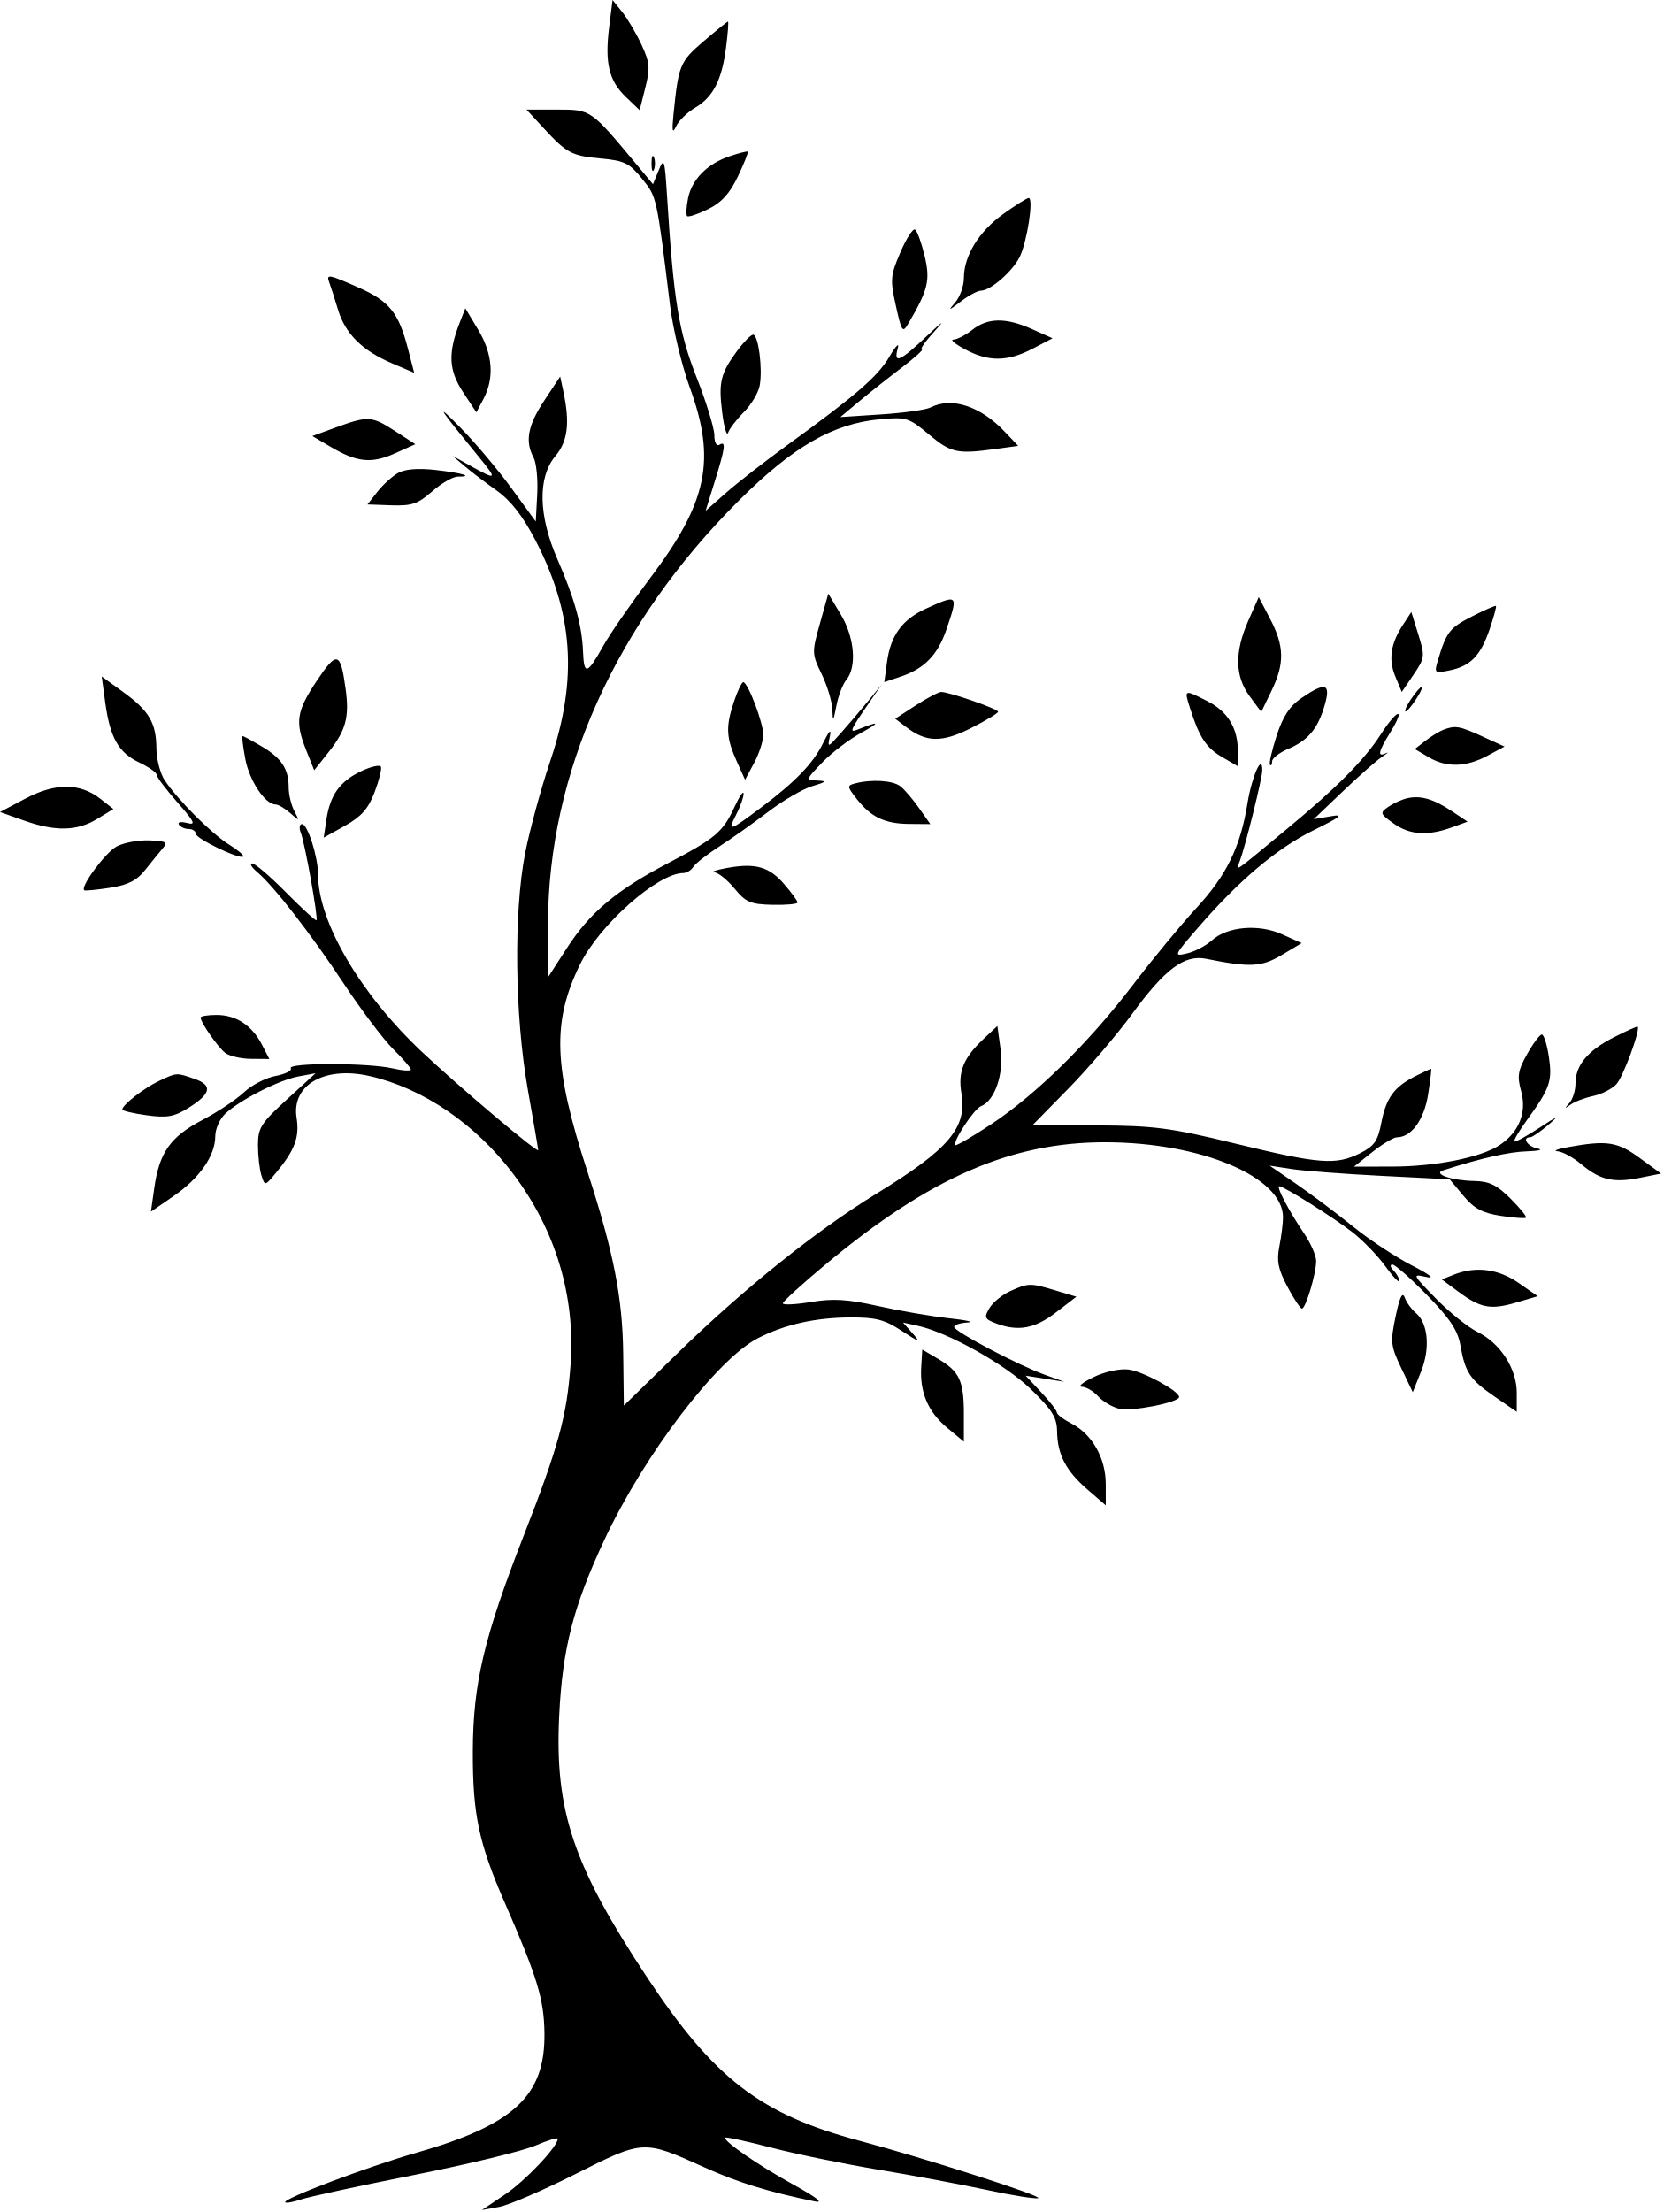
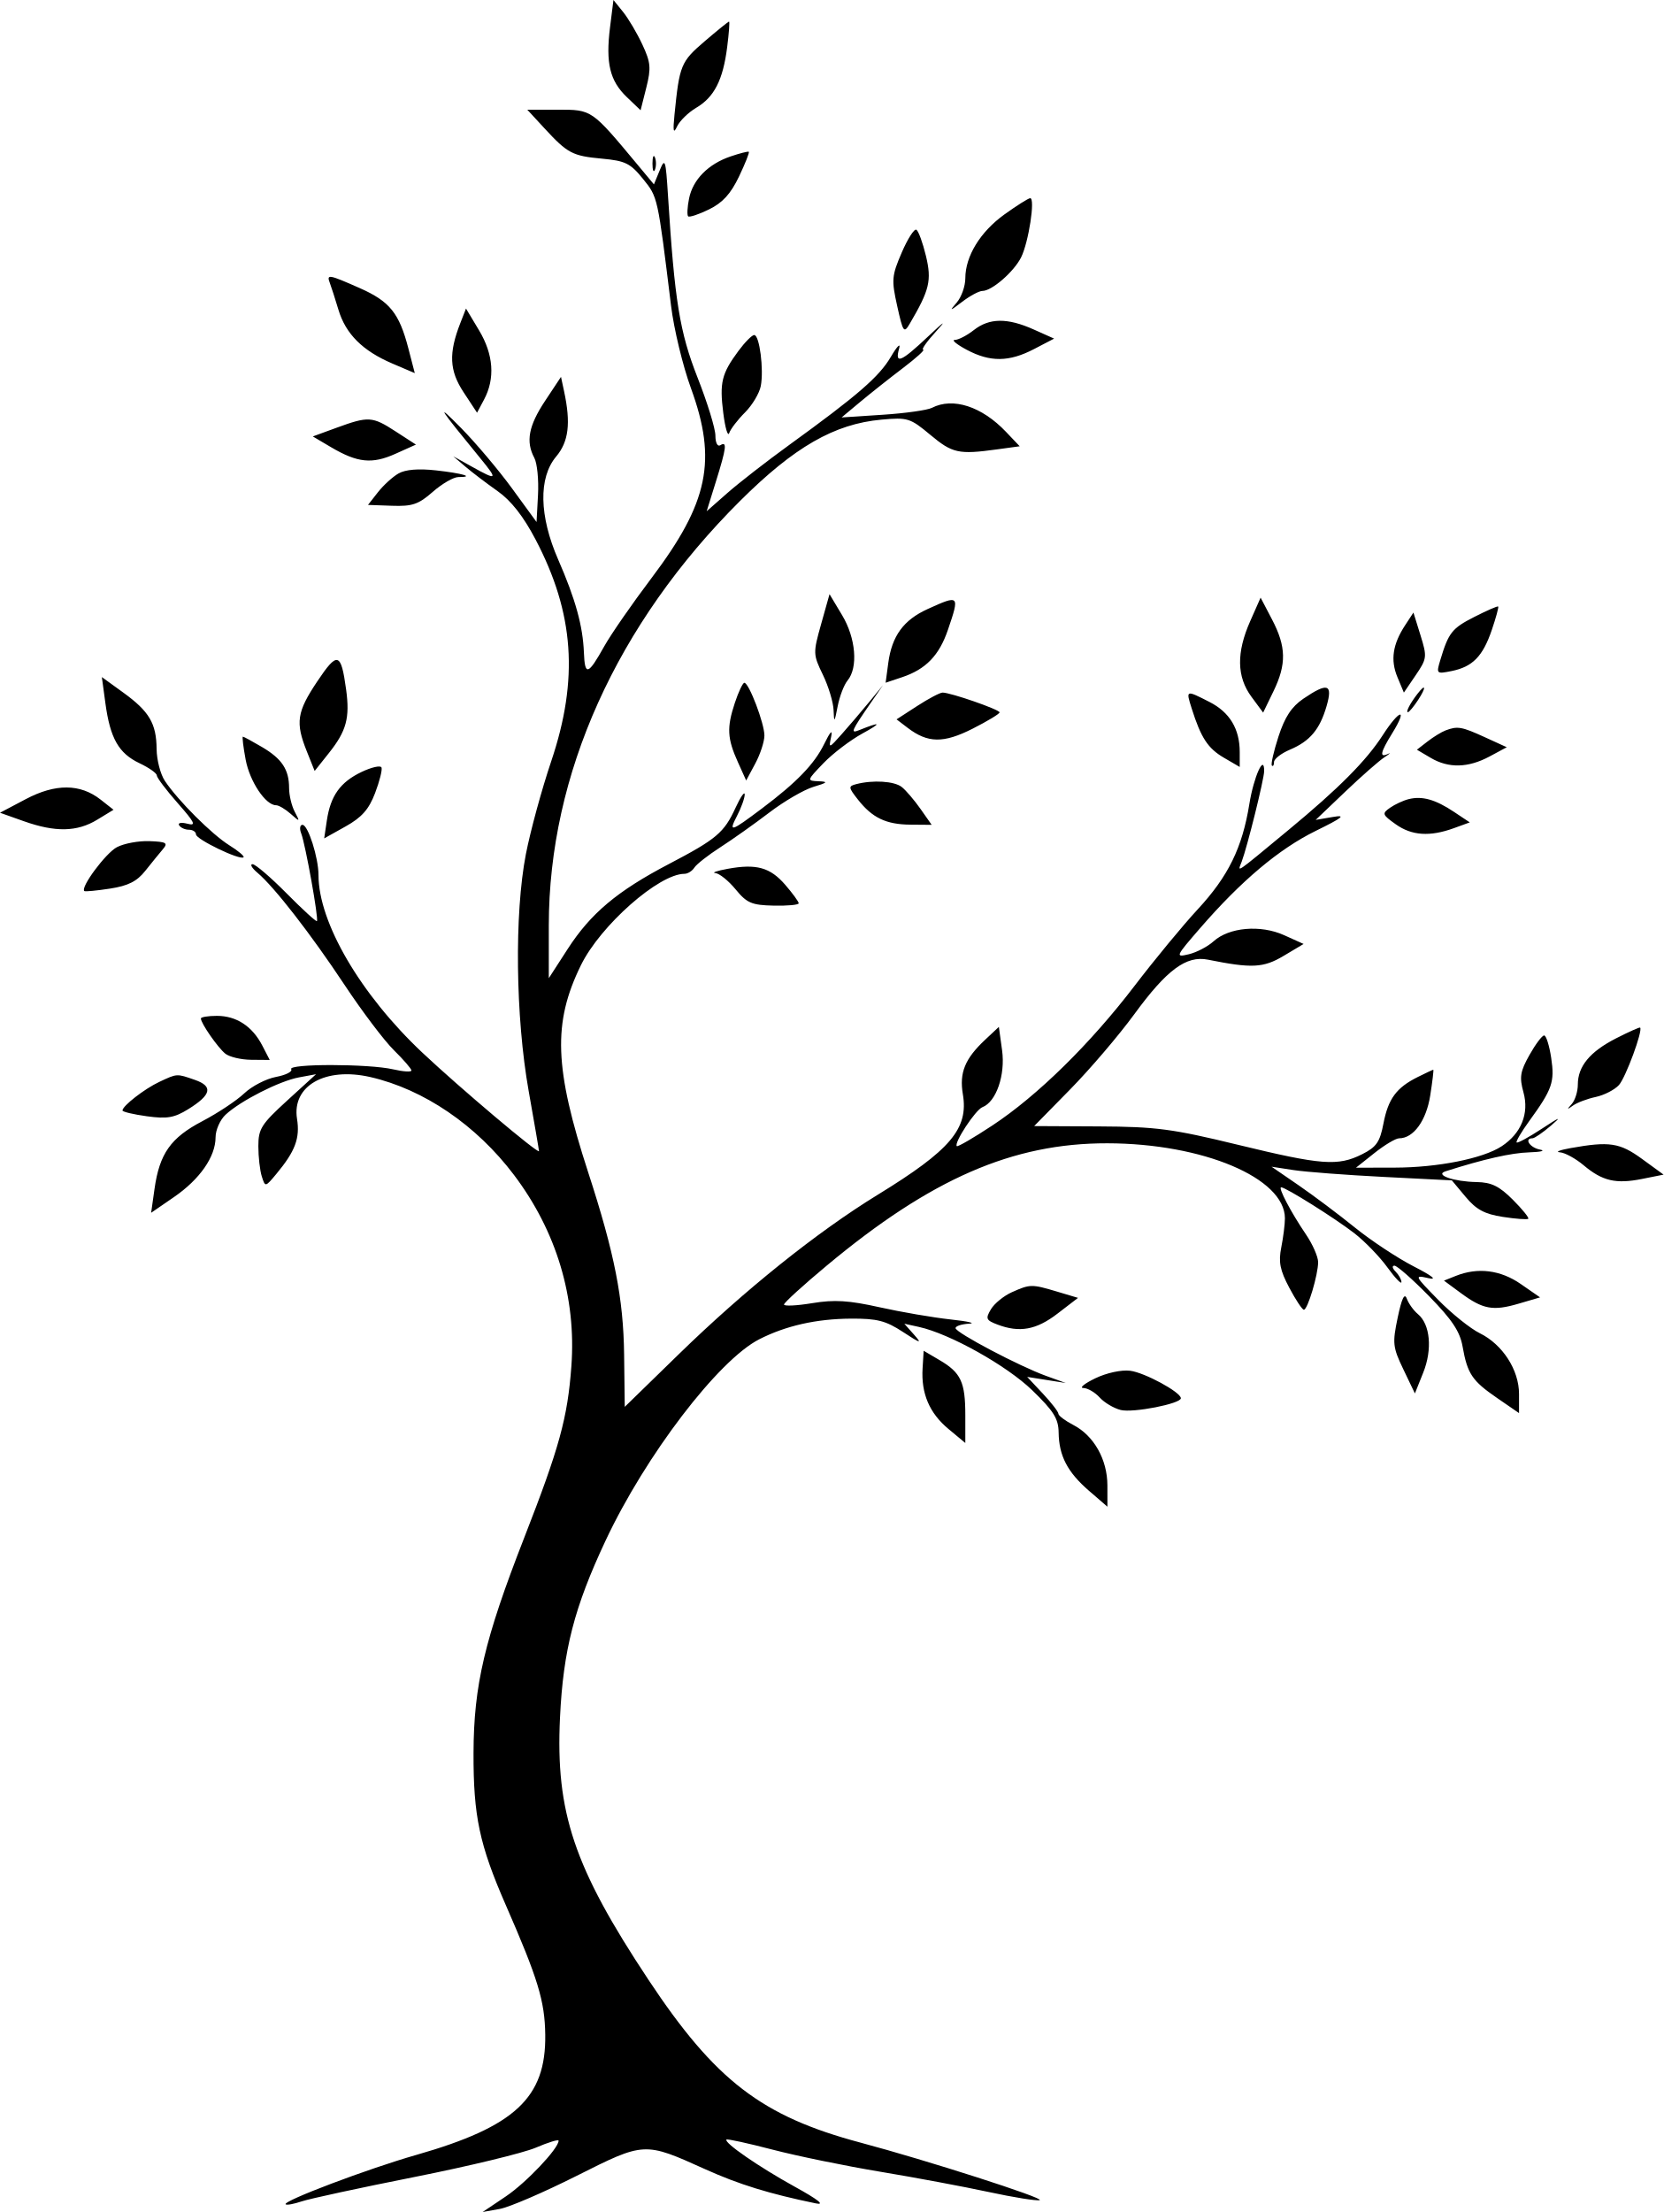
<svg xmlns="http://www.w3.org/2000/svg" width="340" height="452" viewBox="0 0 340 452" fill="none">
-   <path fill-rule="evenodd" clip-rule="evenodd" d="M124.49 5.594C123.58 12.876 124.452 16.5 127.911 19.814L130.729 22.513L131.889 17.907C132.9 13.891 132.798 12.764 131.092 9.098C130.016 6.786 128.248 3.794 127.163 2.447L125.189 0L124.49 5.594ZM143.783 8.448C138.948 12.592 138.658 13.299 137.649 23.395C137.305 26.836 137.429 27.405 138.175 25.815C138.711 24.671 140.467 22.957 142.078 22.006C145.756 19.833 147.539 16.344 148.394 9.645C148.763 6.757 148.937 4.398 148.78 4.401C148.624 4.405 146.375 6.226 143.783 8.448ZM111.05 26.131C115.853 31.337 116.783 31.829 122.894 32.395C127.618 32.833 128.658 33.348 131.219 36.522C134.254 40.282 134.194 40.01 136.949 62.458C137.526 67.168 139.348 74.718 140.998 79.237C146.385 93.998 144.6 102.592 132.941 118.037C129.011 123.242 124.68 129.497 123.316 131.938C120.005 137.862 119.35 138.063 119.16 133.217C118.947 127.783 117.434 122.313 113.905 114.227C110.025 105.334 109.873 97.519 113.496 93.213C116.053 90.173 116.513 86.415 115.122 79.919L114.485 76.942L111.24 81.84C107.867 86.933 107.26 90.152 109.045 93.487C109.622 94.565 109.96 97.95 109.795 101.01L109.496 106.573L104.511 99.734C101.77 95.973 97.089 90.42 94.109 87.395C88.697 81.902 89.471 83.116 98.093 93.645C101.648 97.986 101.467 98.151 96.303 95.274L92.496 93.154L94.996 95.283C96.371 96.455 99.321 98.698 101.551 100.269C104.295 102.202 106.792 105.381 109.273 110.102C117.184 125.158 118.14 138.636 112.486 155.426C110.555 161.159 108.231 169.685 107.32 174.372C104.953 186.563 105.201 207.617 107.89 222.744C109.048 229.262 109.996 234.779 109.996 235.006C109.996 235.748 93.783 222.056 86.183 214.895C73.575 203.018 64.996 188.343 64.996 178.656C64.996 175.092 62.865 168.395 61.731 168.395C61.209 168.395 61.09 169.182 61.467 170.145C62.327 172.341 65.07 187.655 64.674 188.05C64.513 188.211 61.721 185.654 58.47 182.369C55.219 179.083 52.095 176.41 51.527 176.428C50.96 176.447 51.415 177.234 52.538 178.178C55.953 181.05 63.419 190.664 70.296 201.047C73.884 206.464 78.42 212.47 80.376 214.395C82.332 216.32 83.947 218.185 83.964 218.54C83.982 218.894 82.309 218.793 80.246 218.314C75.297 217.164 58.722 217.142 59.428 218.285C59.731 218.775 58.33 219.485 56.315 219.863C54.3 220.241 51.384 221.753 49.835 223.223C48.286 224.692 44.443 227.245 41.295 228.895C34.826 232.286 32.551 235.513 31.529 242.746L30.843 247.596L35.495 244.396C40.783 240.758 43.987 236.153 43.992 232.184C43.994 230.693 44.915 228.616 46.039 227.569C49.079 224.737 57.014 220.699 60.996 219.958L64.496 219.306L58.61 224.682C53.328 229.506 52.723 230.464 52.723 234.009C52.723 236.182 53.04 238.957 53.426 240.175C54.128 242.385 54.135 242.384 56.414 239.643C60.247 235.034 61.247 232.364 60.616 228.423C59.538 221.68 66.382 217.777 75.579 219.888C86.491 222.393 97.21 229.699 104.882 239.861C113.565 251.36 117.63 264.897 116.605 278.895C115.833 289.449 114.164 295.525 106.975 313.948C98.885 334.684 96.672 344.084 96.634 357.895C96.598 370.756 97.84 376.613 103.204 388.895C109.8 403.996 111.176 408.515 111.272 415.395C111.452 428.27 105.103 434.186 84.917 439.952C75.083 442.761 57.629 449.361 58.29 450.022C58.5 450.232 59.982 449.962 61.584 449.421C63.186 448.88 73.541 446.641 84.595 444.445C95.65 442.25 106.788 439.556 109.345 438.46C111.903 437.363 113.996 436.723 113.996 437.037C113.996 438.632 107.382 445.619 103.226 448.414L98.496 451.594L101.996 450.967C103.921 450.622 110.968 447.588 117.655 444.224C131.545 437.238 131.475 437.242 143.938 442.869C150.789 445.962 156.962 447.869 166.496 449.837C168.452 450.24 166.945 449.05 162.168 446.417C154.9 442.411 147.653 437.404 148.254 436.804C148.426 436.632 152.664 437.558 157.671 438.863C162.679 440.168 172.563 442.197 179.636 443.372C186.709 444.548 196.682 446.414 201.798 447.518C206.915 448.623 211.583 449.366 212.172 449.17C213.296 448.795 189.145 441.041 175.601 437.428C155.445 432.051 145.96 424.76 132.312 404.154C117.126 381.224 113.357 370.035 114.283 350.638C114.939 336.875 117.19 328.142 123.598 314.495C131.754 297.124 146.586 277.685 154.935 273.426C160.375 270.651 166.604 269.248 173.664 269.207C178.998 269.176 180.757 269.628 184.277 271.933C187.914 274.315 188.224 274.389 186.523 272.47L184.55 270.245L187.523 270.899C193.824 272.286 205.434 278.778 210.655 283.835C215.03 288.073 216.004 289.631 216.041 292.452C216.103 297.212 217.849 300.563 222.246 304.362L225.996 307.602L225.992 303.249C225.988 297.975 223.231 293.085 219.04 290.918C217.366 290.052 215.994 289.018 215.991 288.619C215.989 288.221 214.554 286.367 212.804 284.499L209.621 281.102L213.558 281.725L217.496 282.347L213.496 280.903C208.007 278.921 195.015 272.065 195.004 271.145C195 270.732 196.234 270.324 197.746 270.238C199.258 270.151 197.571 269.762 193.996 269.374C190.421 268.985 183.896 267.865 179.496 266.884C173.188 265.478 170.28 265.302 165.746 266.05C162.584 266.572 159.996 266.695 159.996 266.325C159.996 265.954 163.934 262.368 168.746 258.357C189.999 240.642 206.653 233.38 225.956 233.41C245.5 233.44 262.212 240.5 262.22 248.73C262.222 249.921 261.887 252.588 261.477 254.657C260.881 257.658 261.212 259.326 263.112 262.907C264.421 265.375 265.76 267.395 266.086 267.395C266.858 267.395 268.996 260.248 268.996 257.669C268.996 256.572 267.876 254.024 266.507 252.007C263.451 247.504 260.766 242.395 261.455 242.395C262.379 242.395 272.417 248.698 276.374 251.762C278.507 253.414 281.545 256.55 283.124 258.731C284.704 260.911 285.996 262.268 285.996 261.745C285.996 261.223 285.456 260.255 284.796 259.595C284.136 258.935 284.036 258.395 284.575 258.395C285.113 258.395 288.302 261.208 291.662 264.645C296.325 269.416 297.936 271.837 298.472 274.877C299.457 280.469 300.413 281.898 305.511 285.405L309.996 288.491V284.591C309.996 279.673 306.633 274.466 301.981 272.181C300.062 271.238 296.243 268.171 293.494 265.364C288.626 260.394 288.574 260.279 291.496 260.941C293.404 261.374 292.312 260.5 288.496 258.54C285.196 256.845 279.796 253.274 276.496 250.604C273.196 247.934 268.021 244.049 264.996 241.97L259.496 238.191L263.996 238.882C266.471 239.261 274.749 239.889 282.392 240.277L296.287 240.981L299.09 244.339C301.27 246.95 302.96 247.861 306.695 248.438C309.335 248.845 311.669 249.018 311.879 248.82C312.09 248.623 310.673 246.872 308.729 244.928C305.956 242.155 304.368 241.38 301.346 241.325C296.68 241.24 292.7 239.864 294.996 239.13C302.794 236.639 308.381 235.373 312.084 235.259C314.511 235.184 315.484 234.928 314.246 234.689C312.201 234.295 310.965 232.402 312.746 232.39C313.159 232.387 314.846 231.23 316.496 229.819C318.806 227.843 318.388 227.981 314.676 230.421C312.025 232.163 309.699 233.431 309.508 233.24C309.317 233.049 310.466 231.094 312.061 228.894C316.791 222.373 317.3 220.909 316.56 215.973C316.182 213.455 315.534 211.395 315.119 211.395C314.704 211.395 313.358 213.186 312.128 215.375C310.229 218.752 310.044 219.908 310.9 223.009C312.093 227.332 310.446 231.399 306.437 234.026C302.624 236.524 293.409 238.362 284.608 238.379L276.721 238.395L280.496 235.395C282.572 233.745 284.834 232.395 285.523 232.395C288.454 232.395 291.071 228.79 291.876 223.645C292.328 220.758 292.609 218.395 292.5 218.395C292.392 218.395 290.957 219.067 289.311 219.888C284.962 222.057 283.295 224.326 282.323 229.395C281.603 233.151 280.885 234.184 277.978 235.643C273.039 238.123 269.708 237.87 252.626 233.714C239.251 230.46 235.962 230.025 224.272 229.964L211.047 229.895L218.404 222.395C222.45 218.27 228.33 211.376 231.47 207.075C238.097 197.996 242.091 195.031 246.496 195.919C255.47 197.728 257.823 197.611 261.949 195.151L266.033 192.716L262.049 190.919C257.233 188.747 250.816 189.31 247.648 192.182C246.464 193.255 244.192 194.442 242.598 194.82C239.8 195.484 239.88 195.301 244.906 189.499C253.297 179.814 261.008 173.32 268.496 169.637C274.065 166.897 274.781 166.315 271.996 166.791L268.496 167.389L274.518 161.642C277.829 158.481 281.429 155.316 282.518 154.608C283.606 153.9 283.934 153.589 283.246 153.917C281.458 154.77 281.694 153.62 284.11 149.71C287.41 144.371 285.629 144.735 282.173 150.107C278.841 155.288 273.206 160.959 262.996 169.408C251.706 178.751 252.55 178.179 253.406 175.895C254.554 172.832 257.963 159.082 257.981 157.445C258.02 153.772 255.854 158.586 254.955 164.172C253.521 173.074 250.66 178.911 244.433 185.636C241.403 188.91 235.608 195.932 231.556 201.241C222.515 213.089 211.753 223.665 202.55 229.747C198.73 232.271 195.449 234.181 195.26 233.992C194.621 233.353 199.074 226.579 200.49 226.036C203.301 224.957 205.194 219.471 204.499 214.417L203.843 209.647L201.045 212.271C196.923 216.136 195.752 218.994 196.493 223.379C197.684 230.426 193.994 234.789 179.136 243.908C166.739 251.516 151.988 263.344 138.496 276.496L127.496 287.219L127.366 276.557C127.227 265.102 125.412 255.881 120.051 239.395C113.103 218.026 112.777 208.843 118.548 197.058C122.522 188.942 134.465 178.395 139.682 178.395C140.35 178.395 141.256 177.828 141.696 177.135C142.136 176.442 144.521 174.572 146.996 172.979C149.471 171.386 153.971 168.195 156.996 165.888C160.021 163.581 164.071 161.222 165.996 160.646C168.901 159.777 169.08 159.582 167.05 159.497C164.626 159.396 164.635 159.362 168.05 155.807C169.945 153.833 173.521 151.108 175.996 149.751C180.066 147.519 179.816 147.26 175.332 149.065C173.476 149.812 173.698 149.294 177.77 143.395L180.185 139.895L177.341 143.361C175.776 145.267 173.28 148.192 171.794 149.861C169.138 152.844 169.101 152.853 169.618 150.395C169.949 148.818 169.423 149.371 168.192 151.895C166.197 155.983 162.593 159.718 155.496 165.053C149.072 169.881 148.625 170.013 150.413 166.555C151.284 164.872 151.986 162.909 151.974 162.195C151.962 161.48 151.126 162.695 150.115 164.895C147.768 170.006 146.237 171.299 136.496 176.4C125.972 181.911 120.559 186.456 115.858 193.73L111.996 199.705V188.957C111.996 158.098 125.83 127.373 151.028 102.269C162.088 91.251 170.269 86.543 179.874 85.672C185.234 85.186 185.749 85.347 189.855 88.777C194.361 92.541 195.624 92.819 203.407 91.752L208.097 91.109L205.296 88.163C200.359 82.968 194.464 81.057 190.18 83.262C189.254 83.739 184.728 84.375 180.123 84.676L171.749 85.223L175.538 82.059C177.622 80.319 181.547 77.208 184.262 75.145C186.976 73.082 188.838 71.395 188.4 71.395C187.962 71.395 189.151 69.708 191.043 67.645C193.27 65.216 192.711 65.568 189.455 68.645C183.864 73.927 182.559 74.474 183.491 71.145C183.838 69.908 183.08 70.668 181.809 72.836C179.413 76.918 175.083 80.674 160.991 90.889C156.444 94.186 150.808 98.569 148.468 100.629L144.212 104.375L146.104 98.296C148.252 91.394 148.418 90.016 146.996 90.895C146.428 91.246 145.996 90.398 145.996 88.932C145.996 87.513 144.363 82.199 142.368 77.123C138.704 67.803 137.675 61.476 136.318 39.895C135.857 32.561 135.717 32.134 134.633 34.769L133.451 37.642L129.974 33.464C120.727 22.353 120.788 22.395 113.9 22.395H107.604L111.05 26.131ZM149.087 31.938C144.522 33.492 141.391 36.671 140.618 40.536C140.268 42.284 140.185 43.917 140.432 44.164C140.679 44.412 142.595 43.777 144.689 42.755C147.465 41.399 149.123 39.581 150.812 36.044C152.086 33.377 152.986 31.1 152.812 30.986C152.638 30.871 150.962 31.3 149.087 31.938ZM133.154 33.395C133.154 34.77 133.381 35.333 133.658 34.645C133.936 33.958 133.936 32.833 133.658 32.145C133.381 31.458 133.154 32.02 133.154 33.395ZM204.996 43.765C200.051 47.323 197 52.302 196.998 56.816C196.997 58.423 196.209 60.65 195.246 61.766C193.674 63.589 193.789 63.572 196.381 61.595C197.968 60.385 199.819 59.395 200.496 59.395C202.409 59.395 206.892 55.504 208.375 52.557C209.919 49.491 211.316 40.362 210.227 40.461C209.825 40.498 207.471 41.985 204.996 43.765ZM184.022 51.557C181.977 56.31 181.908 57.123 183.096 62.476C184.29 67.861 184.467 68.11 185.661 66.078C189.702 59.196 190.164 57.264 188.964 52.261C188.321 49.581 187.443 47.171 187.013 46.905C186.583 46.64 185.237 48.733 184.022 51.557ZM67.318 57.791C67.612 58.559 68.4 61.011 69.068 63.241C70.548 68.179 74.006 71.63 80.071 74.22L84.646 76.174L83.339 71.137C81.465 63.911 79.539 61.525 73.384 58.803C67.044 55.999 66.602 55.926 67.318 57.791ZM93.946 65.944C91.531 72.126 91.695 75.653 94.604 80.077L97.354 84.258L98.782 81.577C101.072 77.274 100.719 72.376 97.765 67.444L95.099 62.993L93.946 65.944ZM198.723 67.395C197.325 68.495 195.583 69.395 194.853 69.395C194.123 69.395 195.205 70.295 197.257 71.395C202.047 73.962 205.917 73.925 211.026 71.262L215.118 69.129L210.948 67.262C205.578 64.858 201.898 64.898 198.723 67.395ZM150.695 71.645C147.257 76.295 146.815 78.11 147.606 84.348C147.992 87.399 148.537 89.224 148.816 88.405C149.095 87.585 150.543 85.694 152.034 84.204C153.524 82.713 154.975 80.286 155.257 78.81C155.905 75.422 154.999 68.395 153.915 68.395C153.466 68.395 152.016 69.858 150.695 71.645ZM68.665 87.335L63.834 89.102L67.566 91.304C72.955 94.483 75.929 94.789 80.688 92.651L84.881 90.767L80.738 88.081C75.971 84.99 75.208 84.943 68.665 87.335ZM81.33 96.658C80.139 97.338 78.249 99.062 77.131 100.488L75.098 103.081L79.993 103.255C84.147 103.402 85.41 102.971 88.324 100.411C90.214 98.752 92.563 97.395 93.545 97.395C96.972 97.395 94.452 96.641 88.996 96.033C85.402 95.633 82.745 95.85 81.33 96.658ZM167.575 127.399C165.909 133.335 165.919 133.604 167.931 137.76C169.067 140.106 170.048 143.347 170.111 144.961C170.216 147.641 170.288 147.574 170.945 144.197C171.341 142.164 172.247 139.798 172.958 138.94C175.157 136.292 174.66 130.277 171.858 125.6L169.285 121.305L167.575 127.399ZM189.324 124.333C184.392 126.572 182.016 129.824 181.275 135.35L180.734 139.382L184.115 138.25C188.94 136.634 191.666 133.812 193.445 128.59C195.875 121.459 195.807 121.389 189.324 124.333ZM255.128 126.83C252.298 133.226 252.381 138.173 255.385 142.245L257.775 145.484L259.885 141.124C262.568 135.583 262.494 132.02 259.583 126.453L257.259 122.011L255.128 126.83ZM300.87 125.948C296.297 128.28 295.61 129.153 293.928 134.763C293.087 137.567 293.138 137.617 296.216 137.001C300.511 136.142 302.596 134.016 304.434 128.624C305.29 126.112 305.879 123.951 305.743 123.822C305.607 123.694 303.414 124.65 300.87 125.948ZM286.767 127.622C284.208 131.527 283.725 134.752 285.178 138.237L286.496 141.399L288.907 137.85C291.216 134.451 291.257 134.106 289.883 129.679L288.447 125.057L286.767 127.622ZM64.741 139.12C60.577 145.349 60.255 147.502 62.605 153.375L64.214 157.396L67.127 153.73C70.707 149.226 71.427 146.557 70.631 140.752C69.588 133.14 68.871 132.941 64.741 139.12ZM21.508 143.563C22.479 150.728 24.22 153.799 28.452 155.807C30.401 156.732 31.996 157.854 31.996 158.301C31.996 158.748 33.906 161.283 36.24 163.935C39.782 167.959 40.112 168.659 38.238 168.169C37.003 167.845 36.245 167.989 36.554 168.488C36.862 168.987 37.762 169.395 38.555 169.395C39.348 169.395 39.996 169.824 39.996 170.348C39.996 171.356 49.023 175.702 49.703 175.021C49.922 174.802 48.615 173.699 46.799 172.57C43.246 170.361 36.322 163.441 33.644 159.422C32.738 158.063 31.98 155.138 31.961 152.922C31.915 147.692 30.464 145.237 25.141 141.383L20.786 138.23L21.508 143.563ZM149.953 143.525C148.292 148.557 148.409 150.767 150.592 155.608L152.276 159.343L154.136 155.872C155.159 153.964 155.996 151.393 155.996 150.159C155.996 147.692 152.846 139.405 151.906 139.399C151.582 139.397 150.703 141.254 149.953 143.525ZM265.985 142.645C263.575 144.285 262.197 146.382 260.902 150.377C259.926 153.392 259.322 156.054 259.561 156.294C259.8 156.533 259.996 156.209 259.996 155.575C259.996 154.941 261.458 153.803 263.246 153.046C267.326 151.32 269.34 148.923 270.723 144.145C272.032 139.623 270.936 139.276 265.985 142.645ZM289.274 141.645C287.775 143.583 286.832 145.395 287.322 145.395C287.566 145.395 288.503 144.27 289.404 142.895C291.09 140.322 290.996 139.419 289.274 141.645ZM187.18 144.129L182.964 146.862L185.23 148.591C189.349 151.733 192.546 151.775 198.491 148.764C201.519 147.231 203.993 145.734 203.989 145.436C203.981 144.863 194 141.395 192.36 141.395C191.83 141.395 189.499 142.625 187.18 144.129ZM243.197 144.645C245.09 150.63 246.495 152.782 249.756 154.687L252.996 156.579V153.534C252.996 148.809 250.949 145.412 246.839 143.315C241.977 140.834 241.991 140.829 243.197 144.645ZM294.996 149.123C294.171 149.437 292.519 150.451 291.326 151.376L289.155 153.058L291.98 154.726C295.626 156.88 299.618 156.783 303.996 154.432L307.496 152.552L302.996 150.496C298.275 148.338 297.439 148.194 294.996 149.123ZM50.131 155.086C50.965 159.55 54.197 164.395 56.342 164.395C56.89 164.395 58.227 165.182 59.313 166.145C61.225 167.84 61.251 167.826 60.142 165.711C59.511 164.509 58.996 162.342 58.996 160.895C58.996 157.117 57.545 154.916 53.465 152.509C51.494 151.346 49.74 150.395 49.568 150.395C49.395 150.395 49.649 152.506 50.131 155.086ZM73.772 157.606C69.433 159.68 67.448 162.464 66.698 167.529L66.159 171.163L70.514 168.729C73.834 166.873 75.266 165.256 76.54 161.919C77.459 159.511 78.051 157.156 77.854 156.684C77.657 156.212 75.82 156.628 73.772 157.606ZM174.733 160.087C173.1 160.513 173.125 160.744 175.067 163.221C178.011 166.975 180.821 168.319 185.814 168.36L190.132 168.395L187.851 165.145C186.596 163.358 184.878 161.347 184.033 160.677C182.513 159.472 178.15 159.196 174.733 160.087ZM5.248 163.154L0 165.927L4.882 167.661C11.293 169.938 15.743 169.846 19.833 167.353L23.169 165.319L20.548 163.257C16.375 159.975 11.331 159.941 5.248 163.154ZM287.496 163.143C286.396 163.414 284.681 164.206 283.684 164.903C281.99 166.088 282.065 166.308 284.838 168.283C288.109 170.612 291.81 170.857 296.721 169.069L299.946 167.895L296.721 165.747C292.925 163.219 290.251 162.464 287.496 163.143ZM23.862 172.955C21.588 174.148 16.38 181.158 17.205 181.913C17.365 182.059 19.719 181.836 22.436 181.417C26.157 180.843 27.94 179.944 29.659 177.775C30.915 176.191 32.521 174.216 33.228 173.386C34.34 172.081 33.973 171.857 30.505 171.724C28.3 171.64 25.311 172.194 23.862 172.955ZM148.496 177.377C146.296 177.781 145.171 178.171 145.996 178.244C146.821 178.317 148.679 179.816 150.124 181.575C152.423 184.371 153.396 184.787 157.874 184.889C160.691 184.953 162.996 184.738 162.996 184.412C162.996 184.086 161.758 182.388 160.246 180.639C157.166 177.078 154.365 176.3 148.496 177.377ZM40.996 207.93C40.996 208.908 44.445 213.876 45.982 215.113C46.815 215.783 49.195 216.346 51.272 216.363L55.047 216.395L53.527 213.456C51.492 209.519 48.249 207.395 44.273 207.395C42.471 207.395 40.996 207.636 40.996 207.93ZM329.813 211.977C324.474 214.7 321.996 217.692 321.996 221.418C321.996 222.835 321.434 224.626 320.746 225.397C319.712 226.556 319.755 226.611 320.996 225.712C321.821 225.115 323.912 224.323 325.642 223.954C327.373 223.584 329.508 222.487 330.387 221.516C331.762 219.996 335.315 210.356 334.709 209.788C334.592 209.678 332.389 210.663 329.813 211.977ZM32.496 220.881C29.485 222.294 24.996 225.784 24.996 226.711C24.996 226.984 27.239 227.516 29.98 227.893C34.087 228.458 35.564 228.207 38.381 226.466C43.136 223.528 43.545 221.782 39.786 220.472C36.02 219.159 36.186 219.149 32.496 220.881ZM320.496 234.395C318.296 234.789 317.331 235.175 318.352 235.253C319.372 235.331 321.544 236.52 323.179 237.895C327.011 241.12 329.758 241.76 335.136 240.681L339.496 239.807L335.096 236.601C330.547 233.286 328.454 232.97 320.496 234.395ZM297.088 260.485L294.679 261.448L298.088 263.964C302.626 267.314 304.666 267.694 309.891 266.159L314.286 264.868L310.337 262.131C306.205 259.268 301.571 258.692 297.088 260.485ZM206.496 263.815C204.846 264.553 202.925 266.118 202.227 267.293C201.089 269.209 201.225 269.531 203.542 270.412C208.066 272.132 211.481 271.512 215.814 268.181L219.995 264.968L215.745 263.697C210.542 262.14 210.232 262.144 206.496 263.815ZM285.235 268.991C284.135 274.235 284.222 275.03 286.395 279.571L288.745 284.48L290.444 280.234C292.344 275.484 291.88 270.374 289.358 268.28C288.486 267.557 287.469 266.145 287.098 265.143C286.628 263.872 286.065 265.036 285.235 268.991ZM188.277 279.331C187.959 284.492 189.667 288.498 193.57 291.743L196.996 294.592V288.928C196.996 282.161 196.105 280.245 191.772 277.695L188.496 275.767L188.277 279.331ZM223.496 281.402C221.296 282.469 220.214 283.354 221.091 283.369C221.968 283.383 223.464 284.255 224.415 285.305C225.365 286.356 227.3 287.506 228.714 287.86C231.222 288.49 241.008 286.572 240.984 285.456C240.956 284.21 233.574 280.209 230.637 279.848C228.833 279.626 225.794 280.288 223.496 281.402Z" fill="black" />
+   <path fill-rule="evenodd" clip-rule="evenodd" d="M124.675 5.599C123.763 12.888 124.637 16.515 128.101 19.832L130.923 22.533L132.085 17.923C133.097 13.903 132.995 12.775 131.287 9.106C130.209 6.792 128.438 3.797 127.352 2.449L125.375 0L124.675 5.599ZM143.996 8.456C139.154 12.603 138.864 13.311 137.853 23.416C137.509 26.86 137.633 27.43 138.38 25.838C138.917 24.693 140.676 22.978 142.289 22.026C145.972 19.851 147.758 16.359 148.614 9.654C148.984 6.763 149.158 4.402 149.001 4.405C148.845 4.409 146.592 6.232 143.996 8.456ZM111.215 26.154C116.025 31.365 116.956 31.858 123.076 32.424C127.807 32.862 128.849 33.378 131.414 36.555C134.453 40.318 134.393 40.046 137.152 62.514C137.73 67.228 139.555 74.785 141.207 79.308C146.602 94.082 144.815 102.684 133.138 118.143C129.203 123.353 124.865 129.613 123.499 132.057C120.183 137.986 119.527 138.187 119.337 133.337C119.124 127.898 117.608 122.423 114.074 114.33C110.188 105.429 110.036 97.607 113.664 93.297C116.225 90.254 116.686 86.493 115.293 79.991L114.655 77.011L111.405 81.914C108.027 87.011 107.419 90.233 109.207 93.571C109.785 94.65 110.123 98.038 109.958 101.101L109.659 106.669L104.666 99.824C101.921 96.059 97.233 90.501 94.249 87.474C88.829 81.976 89.604 83.191 98.239 93.729C101.799 98.074 101.618 98.239 96.446 95.36L92.633 93.238L95.137 95.369C96.514 96.542 99.468 98.787 101.702 100.359C104.45 102.294 106.951 105.476 109.435 110.201C117.358 125.271 118.315 138.761 112.653 155.566C110.719 161.304 108.392 169.838 107.479 174.529C105.109 186.731 105.357 207.804 108.05 222.944C109.21 229.468 110.159 234.99 110.159 235.217C110.159 235.96 93.922 222.256 86.311 215.088C73.684 203.201 65.093 188.512 65.093 178.817C65.093 175.249 62.958 168.546 61.823 168.546C61.3 168.546 61.181 169.334 61.558 170.298C62.419 172.496 65.167 187.824 64.77 188.219C64.609 188.38 61.813 185.821 58.557 182.533C55.301 179.244 52.172 176.569 51.603 176.587C51.036 176.606 51.491 177.393 52.616 178.338C56.036 181.213 63.513 190.835 70.4 201.228C73.994 206.65 78.536 212.661 80.495 214.588C82.454 216.514 84.072 218.381 84.089 218.736C84.107 219.091 82.431 218.99 80.365 218.51C75.409 217.359 58.809 217.337 59.516 218.481C59.82 218.972 58.417 219.682 56.399 220.061C54.381 220.439 51.46 221.952 49.909 223.424C48.358 224.894 44.509 227.449 41.356 229.101C34.878 232.495 32.599 235.725 31.576 242.964L30.889 247.819L35.548 244.616C40.843 240.974 44.052 236.365 44.057 232.393C44.059 230.9 44.982 228.822 46.107 227.774C49.152 224.939 57.099 220.897 61.087 220.156L64.592 219.503L58.697 224.884C53.407 229.712 52.801 230.671 52.801 234.219C52.801 236.394 53.119 239.172 53.505 240.391C54.208 242.603 54.215 242.602 56.498 239.858C60.336 235.245 61.338 232.573 60.706 228.628C59.626 221.879 66.481 217.973 75.691 220.086C86.619 222.593 97.354 229.906 105.038 240.077C113.734 251.586 117.805 265.135 116.778 279.146C116.005 289.709 114.333 295.791 107.134 314.23C99.032 334.985 96.816 344.393 96.778 358.217C96.741 371.089 97.985 376.952 103.357 389.245C109.963 404.359 111.341 408.882 111.437 415.768C111.617 428.655 105.259 434.576 85.043 440.348C75.195 443.159 57.715 449.765 58.377 450.427C58.587 450.637 60.071 450.367 61.675 449.825C63.28 449.284 73.65 447.043 84.721 444.845C95.792 442.648 106.947 439.951 109.507 438.854C112.069 437.756 114.165 437.116 114.165 437.43C114.165 439.026 107.541 446.02 103.379 448.817L98.642 452L102.147 451.372C104.075 451.027 111.133 447.99 117.83 444.623C131.74 437.631 131.67 437.635 144.152 443.267C151.013 446.363 157.195 448.272 166.743 450.241C168.702 450.645 167.193 449.454 162.409 446.818C155.13 442.809 147.872 437.797 148.474 437.197C148.646 437.025 152.891 437.951 157.905 439.258C162.921 440.564 172.819 442.595 179.903 443.771C186.986 444.948 196.974 446.815 202.098 447.92C207.222 449.026 211.897 449.77 212.487 449.574C213.613 449.198 189.426 441.438 175.862 437.821C155.676 432.439 146.177 425.142 132.508 404.517C117.3 381.567 113.525 370.368 114.453 350.953C115.11 337.178 117.364 328.437 123.781 314.778C131.95 297.391 146.804 277.935 155.165 273.672C160.613 270.894 166.851 269.49 173.922 269.449C179.264 269.418 181.025 269.87 184.551 272.177C188.193 274.562 188.503 274.636 186.8 272.715L184.824 270.488L187.801 271.143C194.112 272.531 205.739 279.029 210.968 284.09C215.349 288.332 216.325 289.891 216.362 292.715C216.424 297.479 218.172 300.833 222.576 304.636L226.331 307.879L226.327 303.522C226.323 298.243 223.562 293.349 219.365 291.18C217.689 290.313 216.315 289.278 216.312 288.878C216.31 288.48 214.873 286.624 213.12 284.755L209.932 281.355L213.875 281.978L217.819 282.601L213.813 281.156C208.316 279.172 195.305 272.31 195.293 271.389C195.289 270.975 196.525 270.567 198.04 270.481C199.554 270.394 197.864 270.005 194.284 269.616C190.704 269.227 184.169 268.106 179.762 267.124C173.445 265.717 170.533 265.541 165.992 266.289C162.825 266.812 160.234 266.935 160.234 266.564C160.234 266.193 164.177 262.604 168.997 258.589C190.281 240.858 206.96 233.59 226.291 233.62C245.864 233.65 262.601 240.716 262.609 248.954C262.611 250.146 262.276 252.815 261.865 254.886C261.268 257.89 261.6 259.559 263.503 263.143C264.814 265.614 266.155 267.635 266.481 267.635C267.254 267.635 269.395 260.482 269.395 257.901C269.395 256.803 268.274 254.252 266.903 252.234C263.842 247.727 261.153 242.613 261.843 242.613C262.769 242.613 272.821 248.922 276.784 251.988C278.92 253.642 281.963 256.781 283.544 258.964C285.127 261.146 286.421 262.504 286.421 261.98C286.421 261.458 285.88 260.489 285.219 259.828C284.558 259.168 284.458 258.627 284.997 258.627C285.536 258.627 288.73 261.443 292.095 264.883C296.765 269.658 298.378 272.081 298.915 275.124C299.902 280.721 300.859 282.151 305.965 285.662L310.456 288.75V284.847C310.456 279.924 307.088 274.713 302.429 272.426C300.507 271.482 296.683 268.412 293.93 265.603C289.054 260.628 289.002 260.513 291.929 261.176C293.84 261.609 292.746 260.734 288.924 258.772C285.619 257.076 280.211 253.502 276.906 250.829C273.602 248.157 268.419 244.268 265.389 242.188L259.881 238.405L264.388 239.097C266.867 239.476 275.157 240.105 282.811 240.493L296.727 241.198L299.534 244.559C301.717 247.172 303.41 248.084 307.15 248.661C309.794 249.069 312.132 249.242 312.342 249.044C312.553 248.847 311.134 247.094 309.187 245.148C306.41 242.373 304.82 241.597 301.793 241.542C297.12 241.457 293.135 240.08 295.434 239.345C303.244 236.852 308.839 235.585 312.547 235.471C314.978 235.395 315.952 235.139 314.713 234.9C312.664 234.506 311.427 232.611 313.21 232.599C313.624 232.596 315.313 231.438 316.966 230.026C319.279 228.048 318.861 228.186 315.143 230.628C312.488 232.372 310.159 233.641 309.967 233.45C309.776 233.259 310.927 231.302 312.524 229.1C317.261 222.573 317.771 221.108 317.03 216.167C316.651 213.647 316.002 211.585 315.587 211.585C315.171 211.585 313.823 213.378 312.591 215.569C310.69 218.949 310.504 220.106 311.362 223.21C312.556 227.536 310.907 231.607 306.892 234.236C303.073 236.737 293.845 238.576 285.031 238.593L277.132 238.609L280.912 235.607C282.991 233.955 285.257 232.604 285.947 232.604C288.882 232.604 291.503 228.996 292.309 223.846C292.762 220.956 293.043 218.591 292.934 218.591C292.826 218.591 291.389 219.264 289.74 220.086C285.385 222.257 283.716 224.528 282.742 229.601C282.021 233.361 281.302 234.395 278.391 235.855C273.444 238.337 270.108 238.084 253.001 233.924C239.606 230.667 236.312 230.232 224.605 230.171L211.36 230.102L218.728 222.595C222.78 218.466 228.669 211.566 231.814 207.261C238.45 198.174 242.45 195.206 246.862 196.095C255.849 197.906 258.206 197.789 262.338 195.326L266.428 192.889L262.438 191.091C257.615 188.917 251.188 189.48 248.016 192.355C246.83 193.429 244.554 194.617 242.958 194.995C240.156 195.66 240.236 195.477 245.27 189.669C253.673 179.976 261.395 173.476 268.895 169.79C274.472 167.047 275.189 166.465 272.4 166.941L268.895 167.54L274.926 161.787C278.241 158.623 281.847 155.456 282.937 154.747C284.027 154.038 284.356 153.727 283.666 154.055C281.876 154.909 282.112 153.758 284.532 149.845C287.837 144.501 286.053 144.865 282.592 150.242C279.255 155.428 273.612 161.104 263.386 169.56C252.08 178.912 252.925 178.339 253.782 176.053C254.932 172.987 258.346 159.225 258.364 157.587C258.403 153.91 256.234 158.729 255.334 164.32C253.897 173.23 251.032 179.072 244.796 185.803C241.761 189.08 235.958 196.108 231.9 201.422C222.845 213.281 212.067 223.866 202.851 229.954C199.025 232.48 195.739 234.392 195.55 234.202C194.91 233.563 199.37 226.783 200.788 226.239C203.603 225.159 205.499 219.668 204.803 214.61L204.146 209.835L201.343 212.462C197.215 216.33 196.043 219.191 196.785 223.58C197.977 230.633 194.282 235 179.402 244.127C166.987 251.742 152.214 263.581 138.702 276.745L127.685 287.477L127.555 276.806C127.416 265.34 125.598 256.111 120.229 239.61C113.271 218.222 112.944 209.031 118.724 197.235C122.704 189.112 134.665 178.555 139.889 178.555C140.558 178.555 141.466 177.988 141.906 177.294C142.347 176.601 144.736 174.729 147.214 173.135C149.693 171.54 154.2 168.346 157.229 166.037C160.259 163.728 164.315 161.367 166.242 160.79C169.152 159.921 169.331 159.725 167.298 159.64C164.87 159.539 164.879 159.505 168.299 155.947C170.197 153.971 173.779 151.244 176.257 149.886C180.333 147.652 180.083 147.392 175.592 149.199C173.734 149.947 173.956 149.428 178.034 143.524L180.452 140.021L177.604 143.49C176.037 145.398 173.537 148.325 172.049 149.996C169.389 152.981 169.352 152.99 169.87 150.53C170.201 148.952 169.675 149.505 168.442 152.032C166.444 156.123 162.834 159.862 155.727 165.201C149.293 170.034 148.846 170.166 150.636 166.705C151.509 165.02 152.212 163.055 152.2 162.341C152.188 161.625 151.35 162.841 150.338 165.043C147.987 170.159 146.454 171.453 136.699 176.559C126.159 182.075 120.738 186.624 116.03 193.904L112.162 199.885V189.127C112.162 158.24 126.017 127.488 151.252 102.361C162.329 91.333 170.522 86.621 180.141 85.749C185.509 85.263 186.025 85.424 190.137 88.857C194.65 92.624 195.914 92.903 203.709 91.835L208.406 91.191L205.601 88.242C200.656 83.043 194.753 81.13 190.462 83.337C189.535 83.814 185.002 84.451 180.39 84.752L172.004 85.3L175.799 82.133C177.886 80.391 181.817 77.277 184.536 75.213C187.254 73.148 189.118 71.459 188.68 71.459C188.241 71.459 189.432 69.771 191.327 67.706C193.557 65.275 192.997 65.627 189.736 68.707C184.137 73.993 182.83 74.541 183.763 71.209C184.111 69.971 183.352 70.731 182.079 72.901C179.679 76.987 175.343 80.746 161.23 90.971C156.676 94.271 151.032 98.658 148.688 100.719L144.426 104.469L146.321 98.384C148.472 91.476 148.638 90.097 147.214 90.977C146.645 91.328 146.213 90.479 146.213 89.012C146.213 87.592 144.577 82.273 142.579 77.192C138.91 67.864 137.879 61.531 136.52 39.931C136.059 32.59 135.918 32.163 134.833 34.8L133.649 37.676L130.167 33.494C120.906 22.373 120.967 22.415 114.069 22.415H107.764L111.215 26.154ZM149.308 31.967C144.737 33.522 141.601 36.704 140.827 40.572C140.476 42.322 140.393 43.956 140.64 44.204C140.888 44.452 142.807 43.816 144.904 42.793C147.684 41.436 149.344 39.617 151.036 36.076C152.312 33.407 153.213 31.128 153.039 31.014C152.865 30.899 151.186 31.328 149.308 31.967ZM133.352 33.425C133.352 34.801 133.579 35.365 133.856 34.676C134.135 33.989 134.135 32.862 133.856 32.174C133.579 31.486 133.352 32.049 133.352 33.425ZM205.3 43.804C200.348 47.365 197.292 52.349 197.29 56.867C197.289 58.475 196.5 60.705 195.536 61.822C193.962 63.646 194.077 63.629 196.673 61.65C198.262 60.439 200.116 59.448 200.794 59.448C202.709 59.448 207.199 55.554 208.684 52.604C210.231 49.535 211.63 40.398 210.539 40.497C210.136 40.534 207.779 42.023 205.3 43.804ZM184.295 51.603C182.247 56.361 182.178 57.174 183.368 62.532C184.564 67.922 184.741 68.171 185.937 66.137C189.984 59.249 190.446 57.316 189.245 52.308C188.601 49.626 187.721 47.213 187.291 46.947C186.86 46.682 185.512 48.777 184.295 51.603ZM67.418 57.843C67.712 58.612 68.501 61.066 69.171 63.298C70.653 68.24 74.116 71.694 80.19 74.287L84.772 76.243L83.463 71.201C81.586 63.968 79.657 61.58 73.493 58.856C67.144 56.049 66.701 55.976 67.418 57.843ZM94.085 66.003C91.667 72.191 91.831 75.721 94.744 80.149L97.499 84.334L98.929 81.65C101.222 77.344 100.869 72.441 97.91 67.505L95.24 63.05L94.085 66.003ZM199.018 67.456C197.618 68.557 195.873 69.457 195.142 69.457C194.411 69.457 195.495 70.358 197.55 71.459C202.347 74.028 206.223 73.992 211.339 71.326L215.437 69.191L211.261 67.323C205.883 64.916 202.198 64.956 199.018 67.456ZM150.919 71.709C147.476 76.364 147.033 78.18 147.825 84.424C148.212 87.478 148.758 89.304 149.037 88.484C149.316 87.664 150.766 85.771 152.26 84.28C153.752 82.787 155.205 80.358 155.487 78.881C156.136 75.49 155.229 68.457 154.143 68.457C153.694 68.457 152.242 69.921 150.919 71.709ZM68.767 87.413L63.929 89.182L67.666 91.386C73.063 94.568 76.042 94.874 80.808 92.734L85.007 90.849L80.858 88.16C76.084 85.066 75.32 85.019 68.767 87.413ZM81.451 96.745C80.258 97.425 78.365 99.151 77.246 100.578L75.21 103.174L80.112 103.348C84.272 103.495 85.537 103.064 88.455 100.501C90.348 98.841 92.7 97.483 93.684 97.483C97.116 97.483 94.592 96.728 89.128 96.119C85.529 95.719 82.868 95.936 81.451 96.745ZM167.824 127.514C166.155 133.455 166.165 133.724 168.18 137.884C169.318 140.232 170.3 143.476 170.364 145.091C170.469 147.774 170.541 147.707 171.199 144.327C171.595 142.292 172.503 139.924 173.215 139.065C175.417 136.415 174.919 130.394 172.113 125.713L169.536 121.414L167.824 127.514ZM189.605 124.445C184.666 126.686 182.286 129.941 181.544 135.472L181.002 139.507L184.388 138.374C189.22 136.757 191.951 133.932 193.732 128.706C196.166 121.568 196.098 121.498 189.605 124.445ZM255.507 126.944C252.673 133.346 252.756 138.297 255.764 142.373L258.158 145.615L260.271 141.251C262.958 135.705 262.884 132.139 259.968 126.567L257.641 122.121L255.507 126.944ZM301.317 126.061C296.737 128.395 296.049 129.269 294.364 134.884C293.522 137.691 293.573 137.741 296.656 137.124C300.957 136.264 303.045 134.136 304.886 128.74C305.743 126.225 306.333 124.062 306.197 123.933C306.061 123.805 303.864 124.762 301.317 126.061ZM287.193 127.737C284.63 131.645 284.146 134.873 285.601 138.361L286.921 141.526L289.336 137.974C291.648 134.572 291.689 134.227 290.313 129.796L288.875 125.169L287.193 127.737ZM64.837 139.245C60.667 145.48 60.344 147.635 62.698 153.513L64.309 157.538L67.227 153.868C70.812 149.36 71.533 146.689 70.736 140.879C69.691 133.26 68.973 133.061 64.837 139.245ZM21.54 143.692C22.512 150.864 24.256 153.937 28.494 155.947C30.446 156.873 32.044 157.996 32.044 158.443C32.044 158.891 33.956 161.428 36.294 164.082C39.841 168.11 40.172 168.811 38.295 168.32C37.058 167.996 36.299 168.14 36.608 168.639C36.917 169.139 37.818 169.547 38.612 169.547C39.406 169.547 40.055 169.977 40.055 170.501C40.055 171.51 49.096 175.86 49.777 175.178C49.996 174.959 48.687 173.855 46.868 172.725C43.31 170.514 36.376 163.588 33.694 159.565C32.787 158.205 32.028 155.277 32.008 153.059C31.962 147.825 30.509 145.368 25.178 141.51L20.817 138.354L21.54 143.692ZM150.176 143.654C148.512 148.691 148.629 150.903 150.816 155.748L152.502 159.486L154.365 156.012C155.389 154.102 156.228 151.529 156.228 150.294C156.228 147.825 153.073 139.53 152.132 139.524C151.807 139.522 150.927 141.381 150.176 143.654ZM266.38 142.773C263.966 144.415 262.586 146.514 261.289 150.512C260.312 153.53 259.707 156.194 259.946 156.435C260.186 156.674 260.382 156.349 260.382 155.715C260.382 155.08 261.846 153.941 263.637 153.184C267.723 151.456 269.74 149.057 271.125 144.275C272.436 139.749 271.338 139.401 266.38 142.773ZM289.703 141.772C288.202 143.712 287.258 145.526 287.749 145.526C287.993 145.526 288.931 144.4 289.834 143.023C291.522 140.448 291.428 139.544 289.703 141.772ZM187.458 144.259L183.236 146.994L185.505 148.725C189.63 151.869 192.832 151.911 198.786 148.898C201.818 147.363 204.296 145.865 204.292 145.567C204.284 144.993 194.288 141.522 192.646 141.522C192.115 141.522 189.78 142.753 187.458 144.259ZM243.558 144.775C245.454 150.765 246.861 152.919 250.127 154.826L253.372 156.72V153.672C253.372 148.943 251.322 145.543 247.205 143.444C242.336 140.961 242.35 140.956 243.558 144.775ZM295.434 149.257C294.608 149.571 292.953 150.586 291.758 151.512L289.584 153.196L292.413 154.865C296.065 157.021 300.063 156.924 304.447 154.571L307.952 152.689L303.446 150.631C298.718 148.471 297.881 148.327 295.434 149.257ZM50.205 155.225C51.041 159.693 54.278 164.543 56.426 164.543C56.974 164.543 58.313 165.331 59.401 166.294C61.316 167.991 61.342 167.977 60.231 165.86C59.599 164.657 59.084 162.488 59.084 161.04C59.084 157.258 57.63 155.055 53.544 152.646C51.57 151.482 49.814 150.53 49.642 150.53C49.468 150.53 49.723 152.643 50.205 155.225ZM73.882 157.748C69.536 159.824 67.548 162.61 66.797 167.68L66.257 171.317L70.619 168.881C73.944 167.023 75.378 165.405 76.654 162.065C77.574 159.654 78.167 157.297 77.97 156.825C77.772 156.352 75.933 156.769 73.882 157.748ZM174.992 160.231C173.357 160.657 173.382 160.889 175.327 163.368C178.275 167.125 181.089 168.47 186.09 168.511L190.414 168.546L188.13 165.293C186.873 163.505 185.152 161.492 184.306 160.821C182.784 159.615 178.414 159.339 174.992 160.231ZM5.256 163.301L0 166.076L4.889 167.812C11.31 170.091 15.766 169.999 19.862 167.503L23.203 165.468L20.578 163.404C16.399 160.119 11.348 160.085 5.256 163.301ZM287.923 163.29C286.821 163.561 285.104 164.354 284.105 165.051C282.409 166.237 282.484 166.458 285.261 168.434C288.537 170.765 292.243 171.011 297.161 169.221L300.391 168.046L297.161 165.896C293.36 163.366 290.682 162.61 287.923 163.29ZM23.897 173.111C21.62 174.305 16.404 181.321 17.23 182.077C17.391 182.223 19.748 181.999 22.469 181.58C26.196 181.006 27.982 180.106 29.703 177.935C30.961 176.349 32.569 174.373 33.277 173.542C34.391 172.236 34.023 172.012 30.55 171.878C28.342 171.794 25.349 172.349 23.897 173.111ZM148.716 177.536C146.513 177.941 145.387 178.331 146.213 178.404C147.039 178.477 148.9 179.978 150.347 181.738C152.649 184.537 153.624 184.953 158.108 185.055C160.93 185.119 163.238 184.904 163.238 184.578C163.238 184.252 161.998 182.552 160.484 180.801C157.399 177.237 154.594 176.459 148.716 177.536ZM41.057 208.117C41.057 209.096 44.511 214.068 46.05 215.306C46.885 215.977 49.268 216.541 51.348 216.558L55.129 216.59L53.606 213.648C51.568 209.707 48.321 207.581 44.339 207.581C42.534 207.581 41.057 207.823 41.057 208.117ZM330.303 212.168C324.956 214.893 322.474 217.888 322.474 221.617C322.474 223.035 321.911 224.828 321.222 225.6C320.187 226.76 320.23 226.815 321.473 225.915C322.299 225.317 324.393 224.525 326.125 224.155C327.859 223.785 329.997 222.687 330.877 221.715C332.254 220.194 335.813 210.545 335.206 209.977C335.089 209.867 332.882 210.852 330.303 212.168ZM32.544 221.08C29.529 222.494 25.033 225.987 25.033 226.915C25.033 227.188 27.279 227.721 30.024 228.098C34.138 228.663 35.617 228.412 38.438 226.67C43.2 223.729 43.61 221.981 39.845 220.67C36.074 219.356 36.24 219.346 32.544 221.08ZM320.972 234.606C318.769 235 317.802 235.386 318.825 235.465C319.846 235.543 322.021 236.733 323.659 238.109C327.496 241.337 330.248 241.977 335.634 240.897L340 240.023L335.593 236.814C331.038 233.496 328.942 233.179 320.972 234.606ZM297.529 260.719L295.116 261.683L298.531 264.201C303.075 267.554 305.118 267.935 310.351 266.398L314.753 265.106L310.798 262.367C306.66 259.501 302.019 258.925 297.529 260.719ZM206.803 264.052C205.15 264.791 203.226 266.357 202.527 267.533C201.388 269.451 201.524 269.773 203.844 270.655C208.375 272.377 211.795 271.756 216.134 268.422L220.322 265.206L216.065 263.934C210.855 262.376 210.544 262.38 206.803 264.052ZM285.658 269.233C284.557 274.482 284.644 275.277 286.82 279.822L289.174 284.736L290.875 280.486C292.778 275.732 292.313 270.617 289.788 268.521C288.914 267.798 287.896 266.384 287.524 265.381C287.053 264.109 286.49 265.274 285.658 269.233ZM188.557 279.582C188.238 284.748 189.949 288.757 193.857 292.005L197.288 294.857V289.188C197.288 282.415 196.396 280.497 192.057 277.945L188.776 276.015L188.557 279.582ZM223.828 281.655C221.625 282.723 220.541 283.609 221.419 283.624C222.298 283.638 223.796 284.511 224.748 285.562C225.7 286.613 227.637 287.764 229.054 288.119C231.565 288.749 241.366 286.83 241.342 285.713C241.314 284.466 233.921 280.461 230.979 280.1C229.173 279.877 226.129 280.54 223.828 281.655Z" fill="black" />
</svg>
